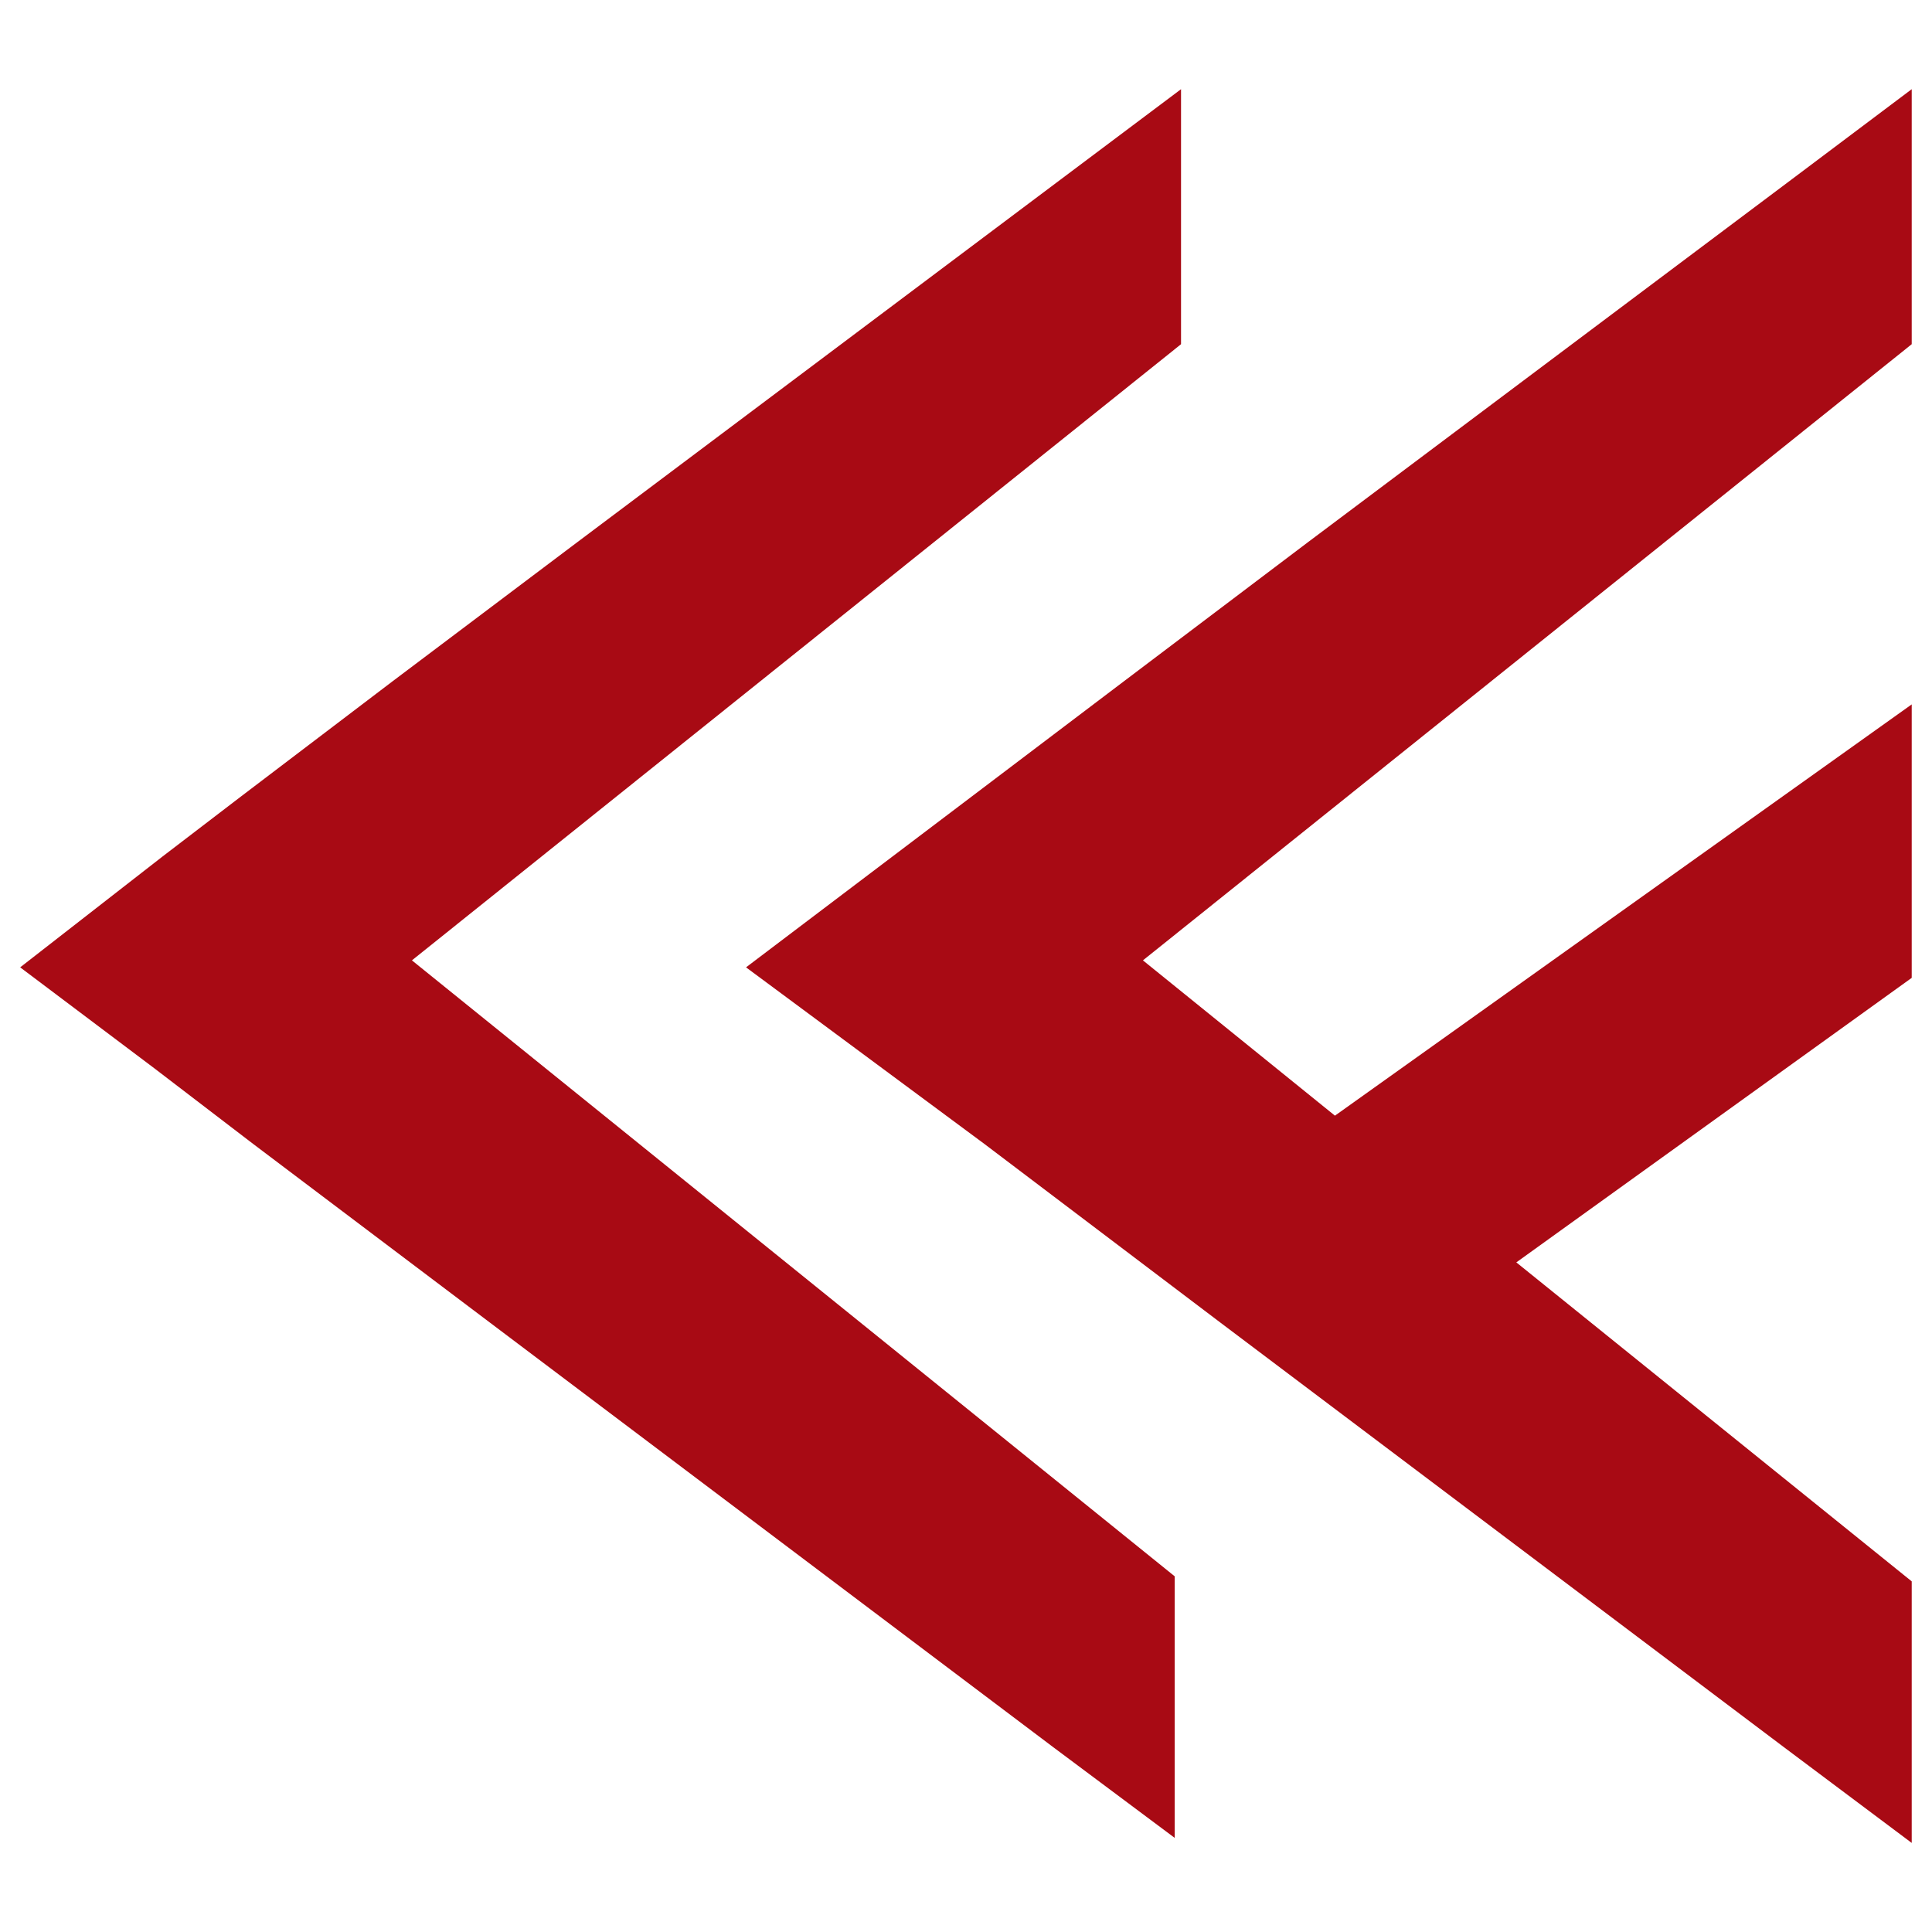
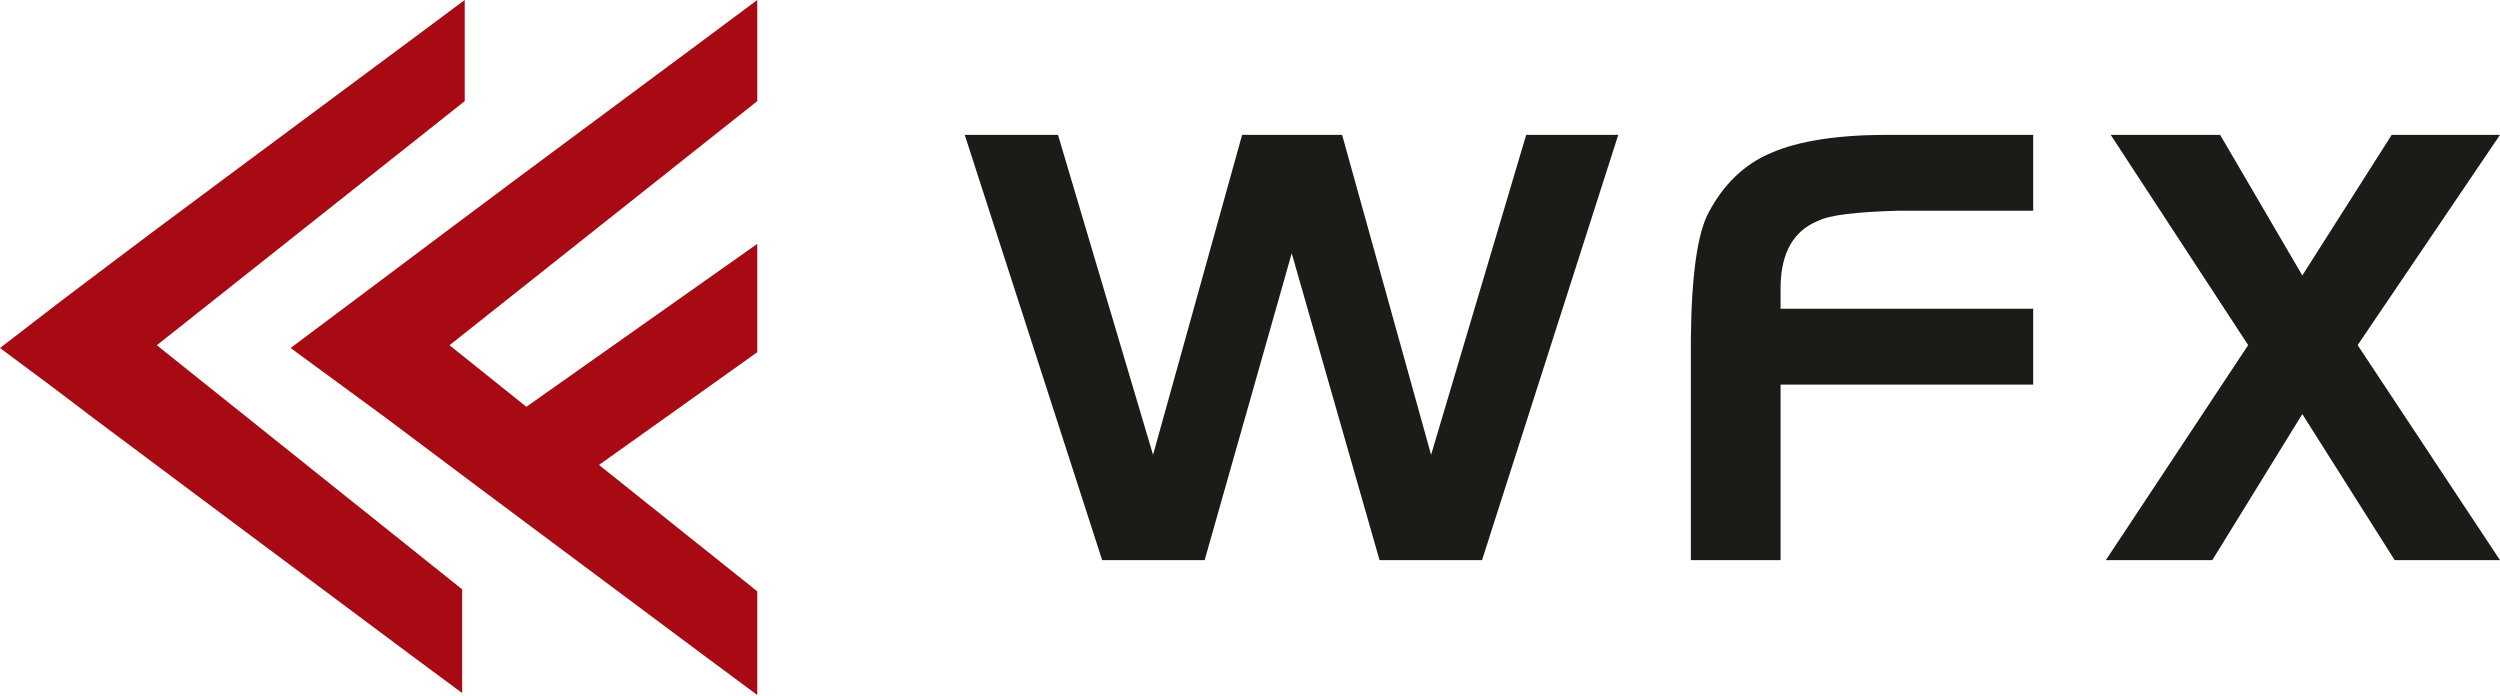
- <svg xmlns="http://www.w3.org/2000/svg" fill="none" fill-rule="evenodd" stroke="black" stroke-width="0.501" stroke-linejoin="bevel" stroke-miterlimit="10" font-family="Times New Roman" font-size="16" style="font-variant-ligatures:none" version="1.1" overflow="visible" width="18.001pt" height="18.001pt" viewBox="325.871 -564.729 18.001 18.001">
-   <defs>
- 	</defs>
-   <g id="Layer 1" transform="scale(1 -1)">
-     <path d="M 343.683,549.995 L 339.999,552.967 L 343.683,555.618 L 343.683,558.166 L 338.309,554.334 L 336.52,555.781 L 343.683,561.522 L 343.683,563.898 L 342.52,563.024 L 338.056,559.676 L 336.345,558.383 L 334.924,557.307 L 332.822,555.716 L 335.041,554.072 L 337.243,552.405 L 342.491,548.451 L 343.683,547.558 L 343.683,549.995 Z M 336.816,550.042 L 329.709,555.781 L 336.875,561.522 L 336.875,563.898 L 335.71,563.024 L 331.248,559.676 L 329.531,558.383 L 328.115,557.307 L 327.387,556.75 L 326.059,555.716 L 327.308,554.776 L 328.228,554.072 L 330.437,552.405 L 335.683,548.451 L 336.816,547.605 L 336.816,550.042 Z" fill-rule="nonzero" stroke-linejoin="miter" stroke="none" stroke-width="0.007" fill="#a80a14" marker-start="none" marker-end="none" />
-     <rect x="325.872" y="546.729" width="18" height="18" stroke="none" stroke-width="0.034" stroke-linejoin="miter" />
+ <svg xmlns="http://www.w3.org/2000/svg" fill="none" version="1.1" width="241" height="67" viewBox="0 0 241 67">
+   <g>
+     <g transform="matrix(1,0,0,-1,0,108)">
+       <path d="M137.957,64.154L129.379,95L119.741,95L111.154,64.154L101.99,95L93,95L106.248,54L116.127,54L124.522,83.583L132.989,54L142.867,54L156,95L147.125,95L137.957,64.154Z" fill="#1C1B17" fill-opacity="1" style="mix-blend-mode:passthrough" />
+     </g>
+     <g transform="matrix(1,0,0,-1,0,108)">
+       <path d="M170.76,93.269C168.091,92.151,166.13,90.184,164.711,87.513C163.649,85.55,163.058,81.51,163,75.382L163,54L171.649,54L171.649,70.927L196,70.927L196,78.236L171.649,78.236L171.649,80.44C171.707,83.641,172.894,85.724,175.207,86.683C176.327,87.272,178.938,87.571,182.966,87.686L196,87.686L196,95L181.899,95C177.101,95,173.365,94.402,170.76,93.269Z" fill="#1C1B17" fill-opacity="1" style="mix-blend-mode:passthrough" />
+     </g>
+     <g transform="matrix(1,0,0,-1,0,108)">
+       <path d="M241,95L230.56,95L221.943,81.448L214.02,95L203.471,95L216.723,74.731L203,54L213.264,54L221.943,68.083L230.85,54L241,54L227.277,74.731L241,95Z" fill="#1C1B17" fill-opacity="1" style="mix-blend-mode:passthrough" />
+     </g>
+     <g transform="matrix(1,0,0,-1,0,134)">
+       <path d="M73,76.997L57.743,89.179L73,100.047L73,110.492L50.742,94.785L43.332,100.719L73,124.251L73,134L68.179,130.409L49.693,116.683L42.606,111.387L36.721,106.972L28.012,100.452L37.202,93.713L46.325,86.874L68.063,70.662L73,67L73,76.997ZM44.554,77.187L15.118,100.719L44.8,124.251L44.8,134L39.974,130.409L21.493,116.683L14.381,111.387L8.516,106.972L5.504,104.691L0,100.452L5.177,96.599L8.983,93.713L18.134,86.874L39.863,70.662L44.554,67.19L44.554,77.187Z" fill="#A80A14" fill-opacity="1" style="mix-blend-mode:passthrough" />
+     </g>
  </g>
</svg>
